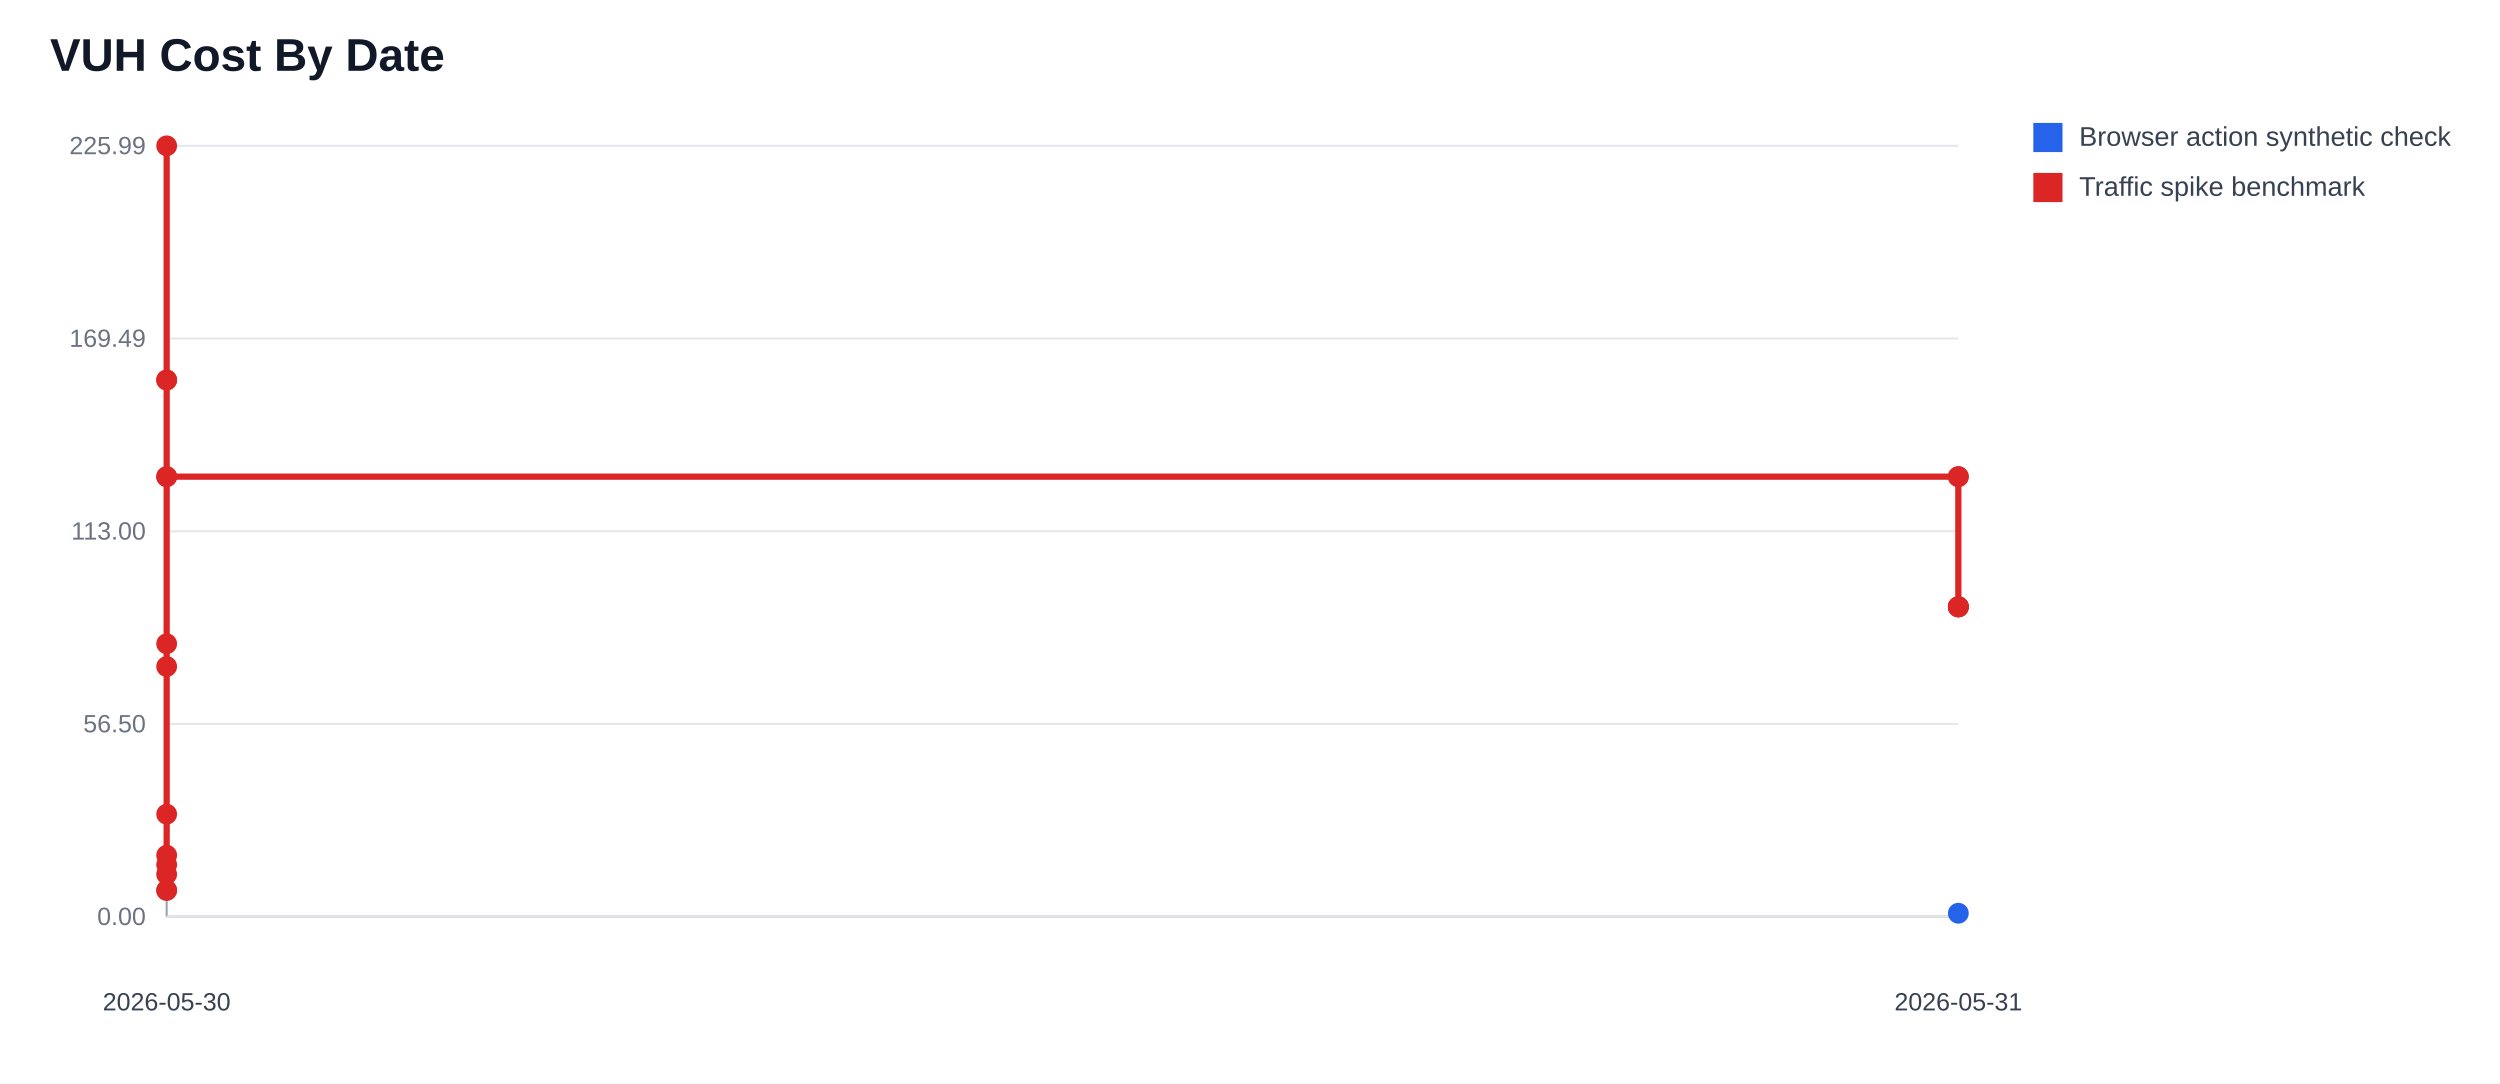
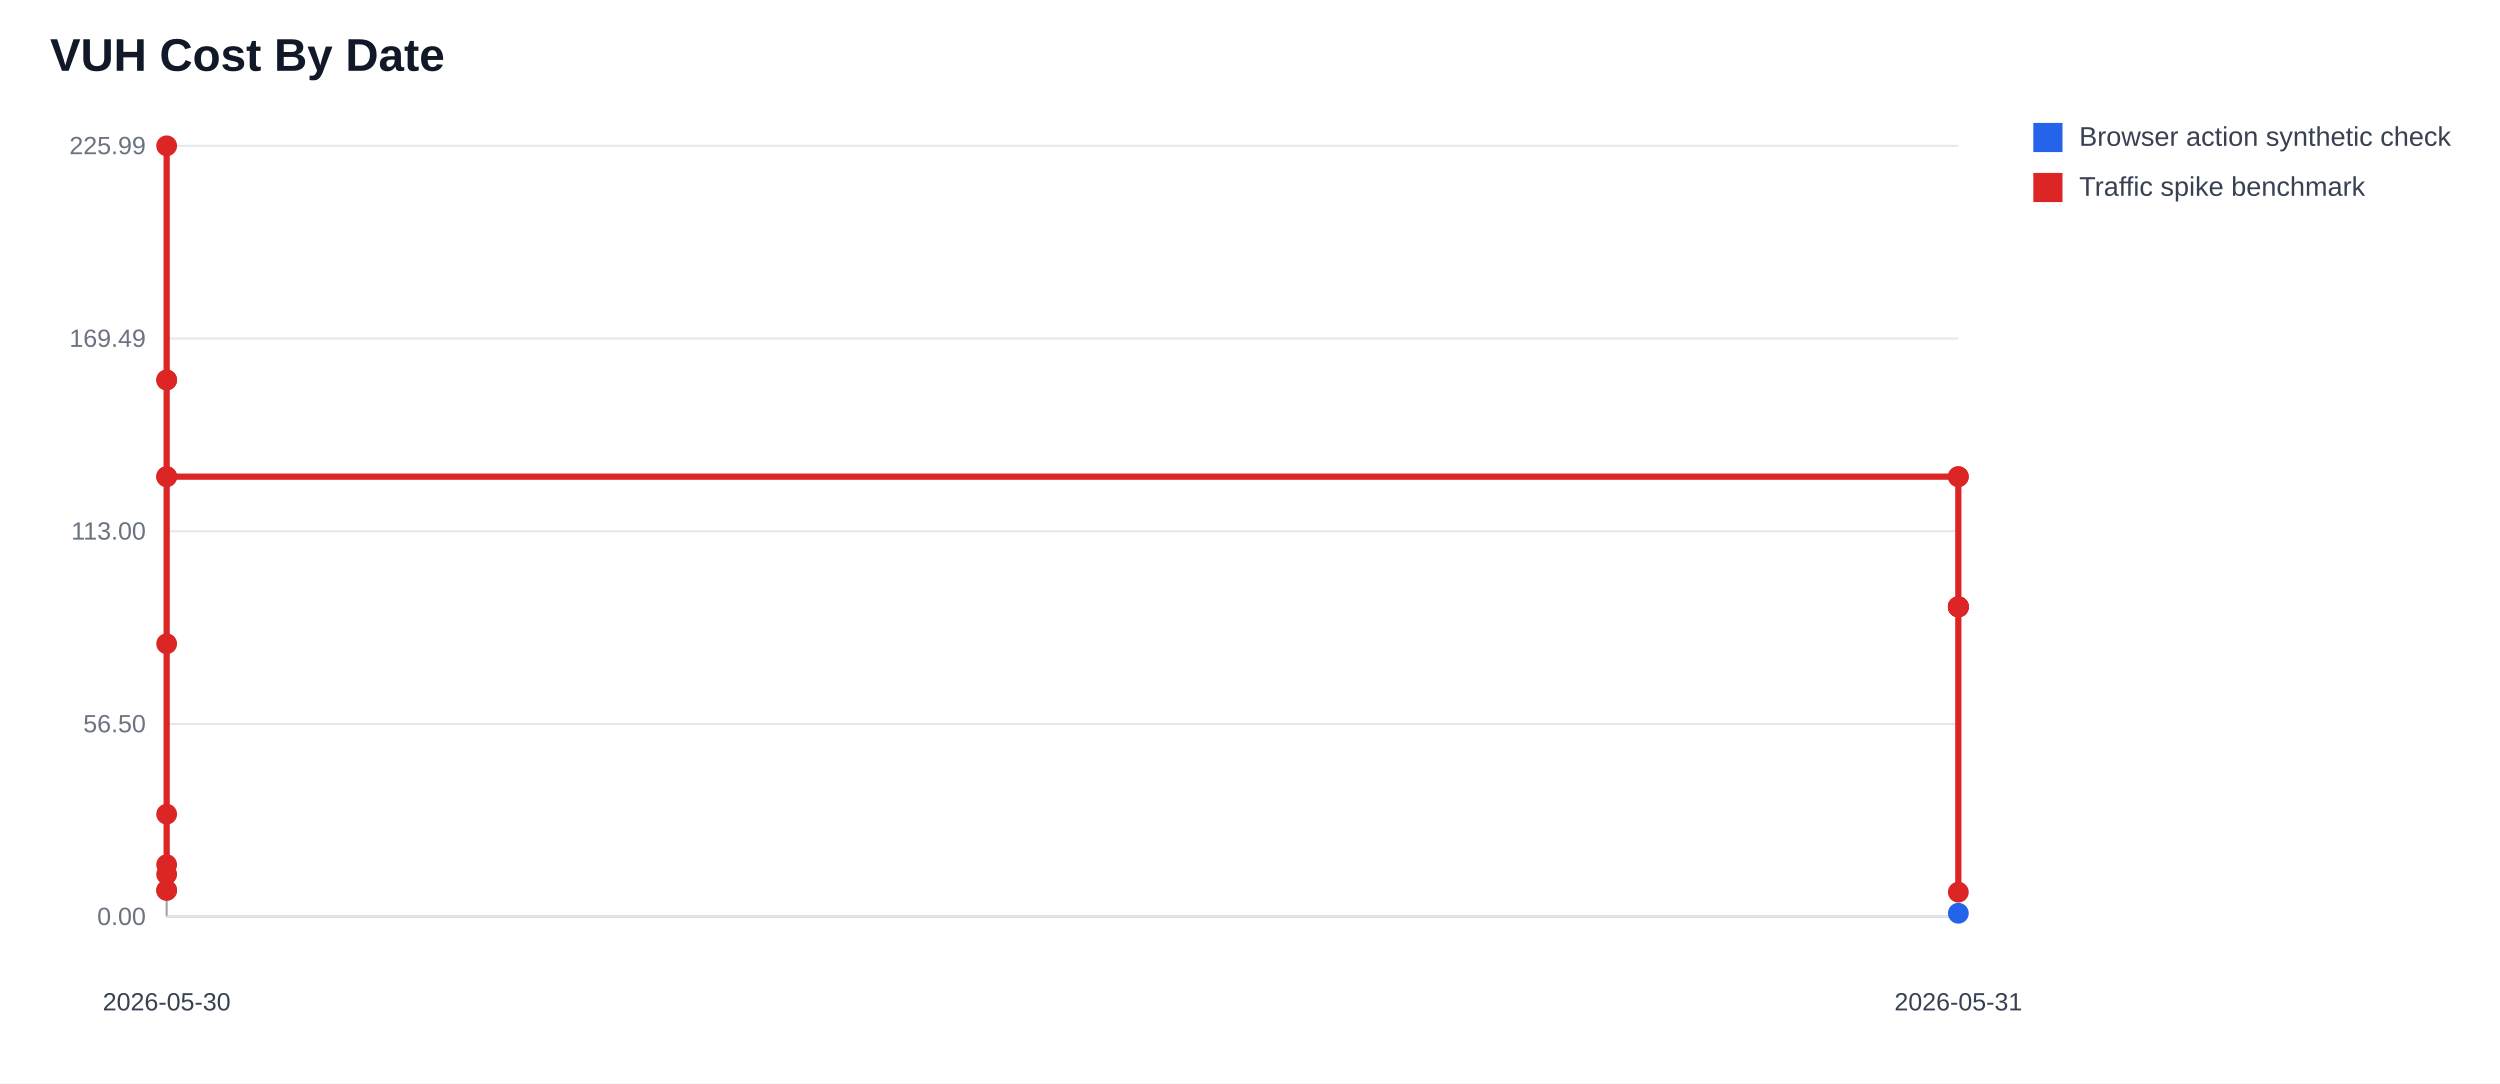
<svg xmlns="http://www.w3.org/2000/svg" width="1200" height="520" viewBox="0 0 1200 520" role="img" aria-label="VUH Cost By Date">
  <rect width="100%" height="100%" fill="#ffffff" />
  <text x="24" y="34" font-family="Arial, sans-serif" font-size="22" font-weight="700" fill="#111827">VUH Cost By Date</text>
  <line x1="80" y1="440" x2="940" y2="440" stroke="#9ca3af" />
  <line x1="80" y1="70" x2="80" y2="440" stroke="#9ca3af" />
  <line x1="80" y1="440" x2="940" y2="440" stroke="#e5e7eb" />
  <text x="70" y="444" text-anchor="end" font-family="Arial, sans-serif" font-size="12" fill="#6b7280">0.00</text>
  <line x1="80" y1="347.5" x2="940" y2="347.5" stroke="#e5e7eb" />
  <text x="70" y="351.5" text-anchor="end" font-family="Arial, sans-serif" font-size="12" fill="#6b7280">56.50</text>
  <line x1="80" y1="255" x2="940" y2="255" stroke="#e5e7eb" />
  <text x="70" y="259" text-anchor="end" font-family="Arial, sans-serif" font-size="12" fill="#6b7280">113.00</text>
  <line x1="80" y1="162.5" x2="940" y2="162.5" stroke="#e5e7eb" />
  <text x="70" y="166.5" text-anchor="end" font-family="Arial, sans-serif" font-size="12" fill="#6b7280">169.49</text>
  <line x1="80" y1="70" x2="940" y2="70" stroke="#e5e7eb" />
  <text x="70" y="74" text-anchor="end" font-family="Arial, sans-serif" font-size="12" fill="#6b7280">225.99</text>
  <text x="80" y="485" text-anchor="middle" font-family="Arial, sans-serif" font-size="12" fill="#374151">2026-05-30</text>
  <text x="940" y="485" text-anchor="middle" font-family="Arial, sans-serif" font-size="12" fill="#374151">2026-05-31</text>
  <polyline points="940,438.363" fill="none" stroke="#2563eb" stroke-width="3" />
  <circle cx="940" cy="438.363" r="5" fill="#2563eb" />
  <rect x="976" y="59" width="14" height="14" fill="#2563eb" />
  <text x="998" y="70" font-family="Arial, sans-serif" font-size="13" fill="#374151">Browser action synthetic check</text>
-   <polyline points="80,410.513 80,319.925 80,182.397 80,427.344 80,182.397 80,415.048 80,419.682 80,309.004 80,427.344 80,390.801 80,70 80,228.796 80,228.796 940,228.796 940,228.796 940,291.273 940,291.273 940,291.273 940,291.273 940,291.273" fill="none" stroke="#dc2626" stroke-width="3" />
-   <circle cx="80" cy="410.513" r="5" fill="#dc2626" />
-   <circle cx="80" cy="319.925" r="5" fill="#dc2626" />
+   <polyline points="80,182.397 80,427.344 80,182.397 80,415.048 80,419.682 80,309.004 80,427.344 80,390.801 80,70 80,228.796 80,228.796 940,228.796 940,228.796 940,291.273 940,291.273 940,291.273 940,291.273 940,291.273 940,428.228 940,291.273" fill="none" stroke="#dc2626" stroke-width="3" />
  <circle cx="80" cy="182.397" r="5" fill="#dc2626" />
  <circle cx="80" cy="427.344" r="5" fill="#dc2626" />
  <circle cx="80" cy="182.397" r="5" fill="#dc2626" />
  <circle cx="80" cy="415.048" r="5" fill="#dc2626" />
  <circle cx="80" cy="419.682" r="5" fill="#dc2626" />
  <circle cx="80" cy="309.004" r="5" fill="#dc2626" />
  <circle cx="80" cy="427.344" r="5" fill="#dc2626" />
  <circle cx="80" cy="390.801" r="5" fill="#dc2626" />
  <circle cx="80" cy="70" r="5" fill="#dc2626" />
  <circle cx="80" cy="228.796" r="5" fill="#dc2626" />
  <circle cx="80" cy="228.796" r="5" fill="#dc2626" />
  <circle cx="940" cy="228.796" r="5" fill="#dc2626" />
  <circle cx="940" cy="228.796" r="5" fill="#dc2626" />
  <circle cx="940" cy="291.273" r="5" fill="#dc2626" />
  <circle cx="940" cy="291.273" r="5" fill="#dc2626" />
  <circle cx="940" cy="291.273" r="5" fill="#dc2626" />
  <circle cx="940" cy="291.273" r="5" fill="#dc2626" />
  <circle cx="940" cy="291.273" r="5" fill="#dc2626" />
+   <circle cx="940" cy="428.228" r="5" fill="#dc2626" />
+   <circle cx="940" cy="291.273" r="5" fill="#dc2626" />
  <rect x="976" y="83" width="14" height="14" fill="#dc2626" />
  <text x="998" y="94" font-family="Arial, sans-serif" font-size="13" fill="#374151">Traffic spike benchmark</text>
</svg>
